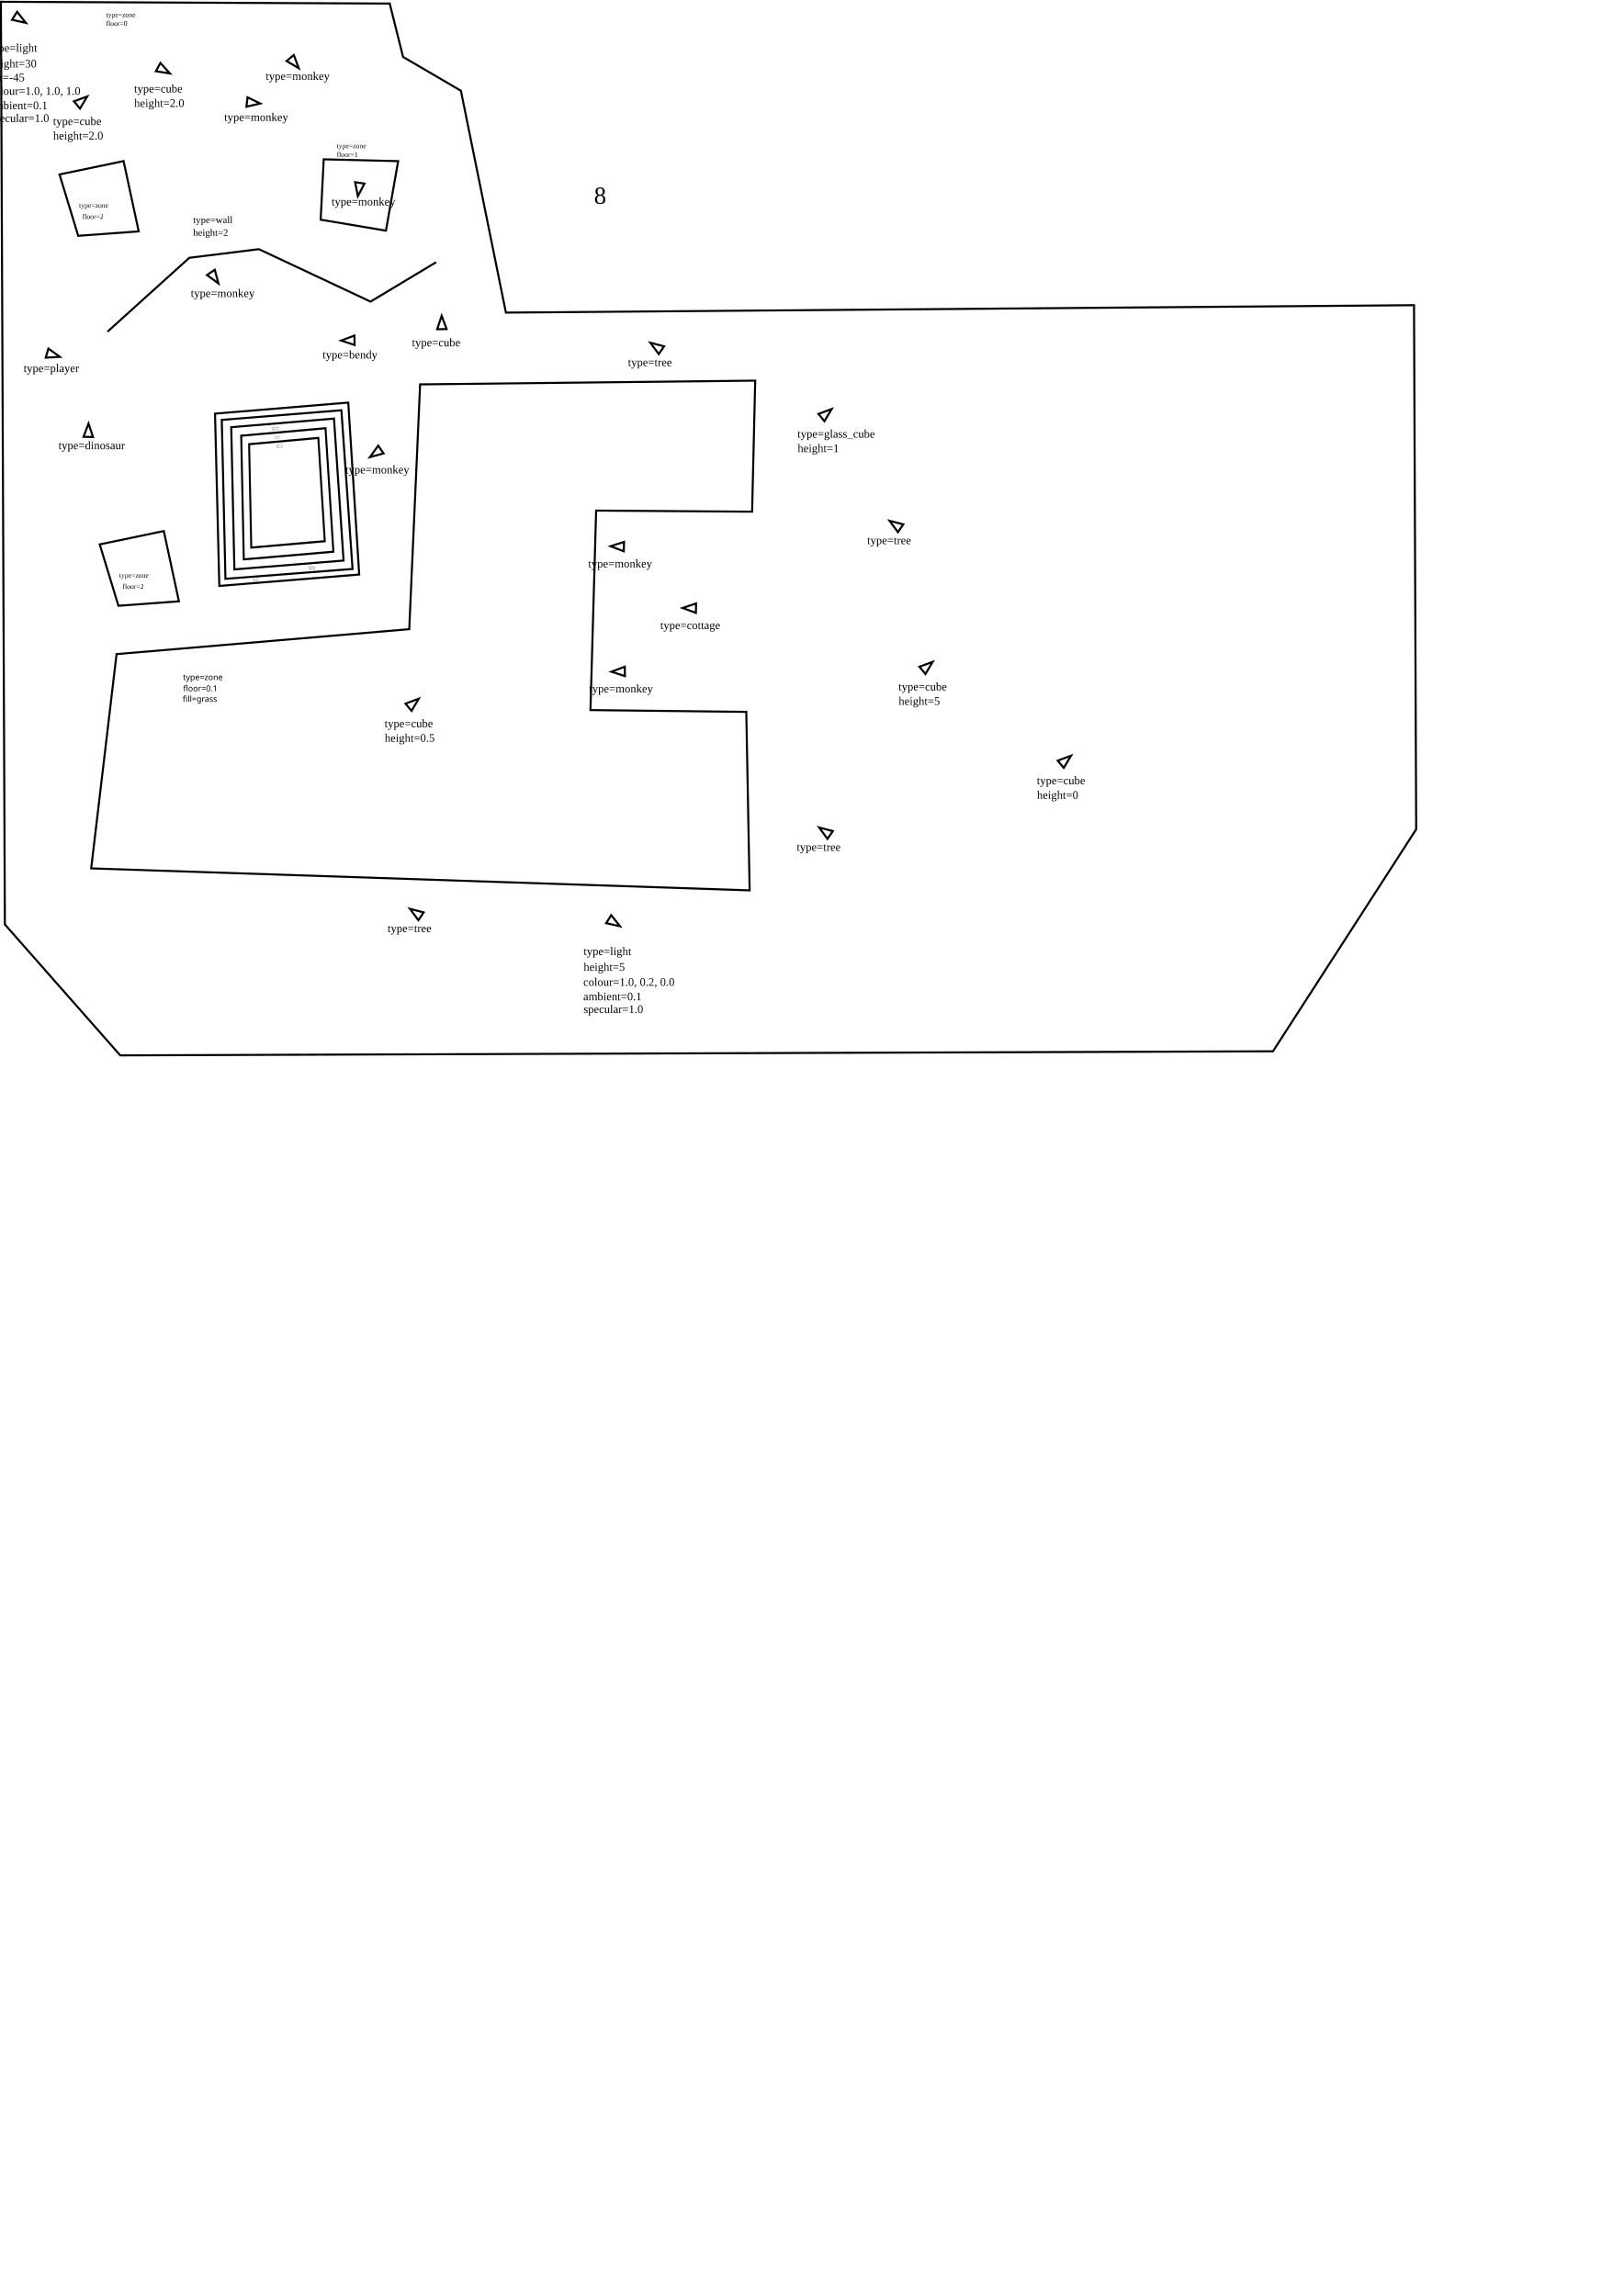
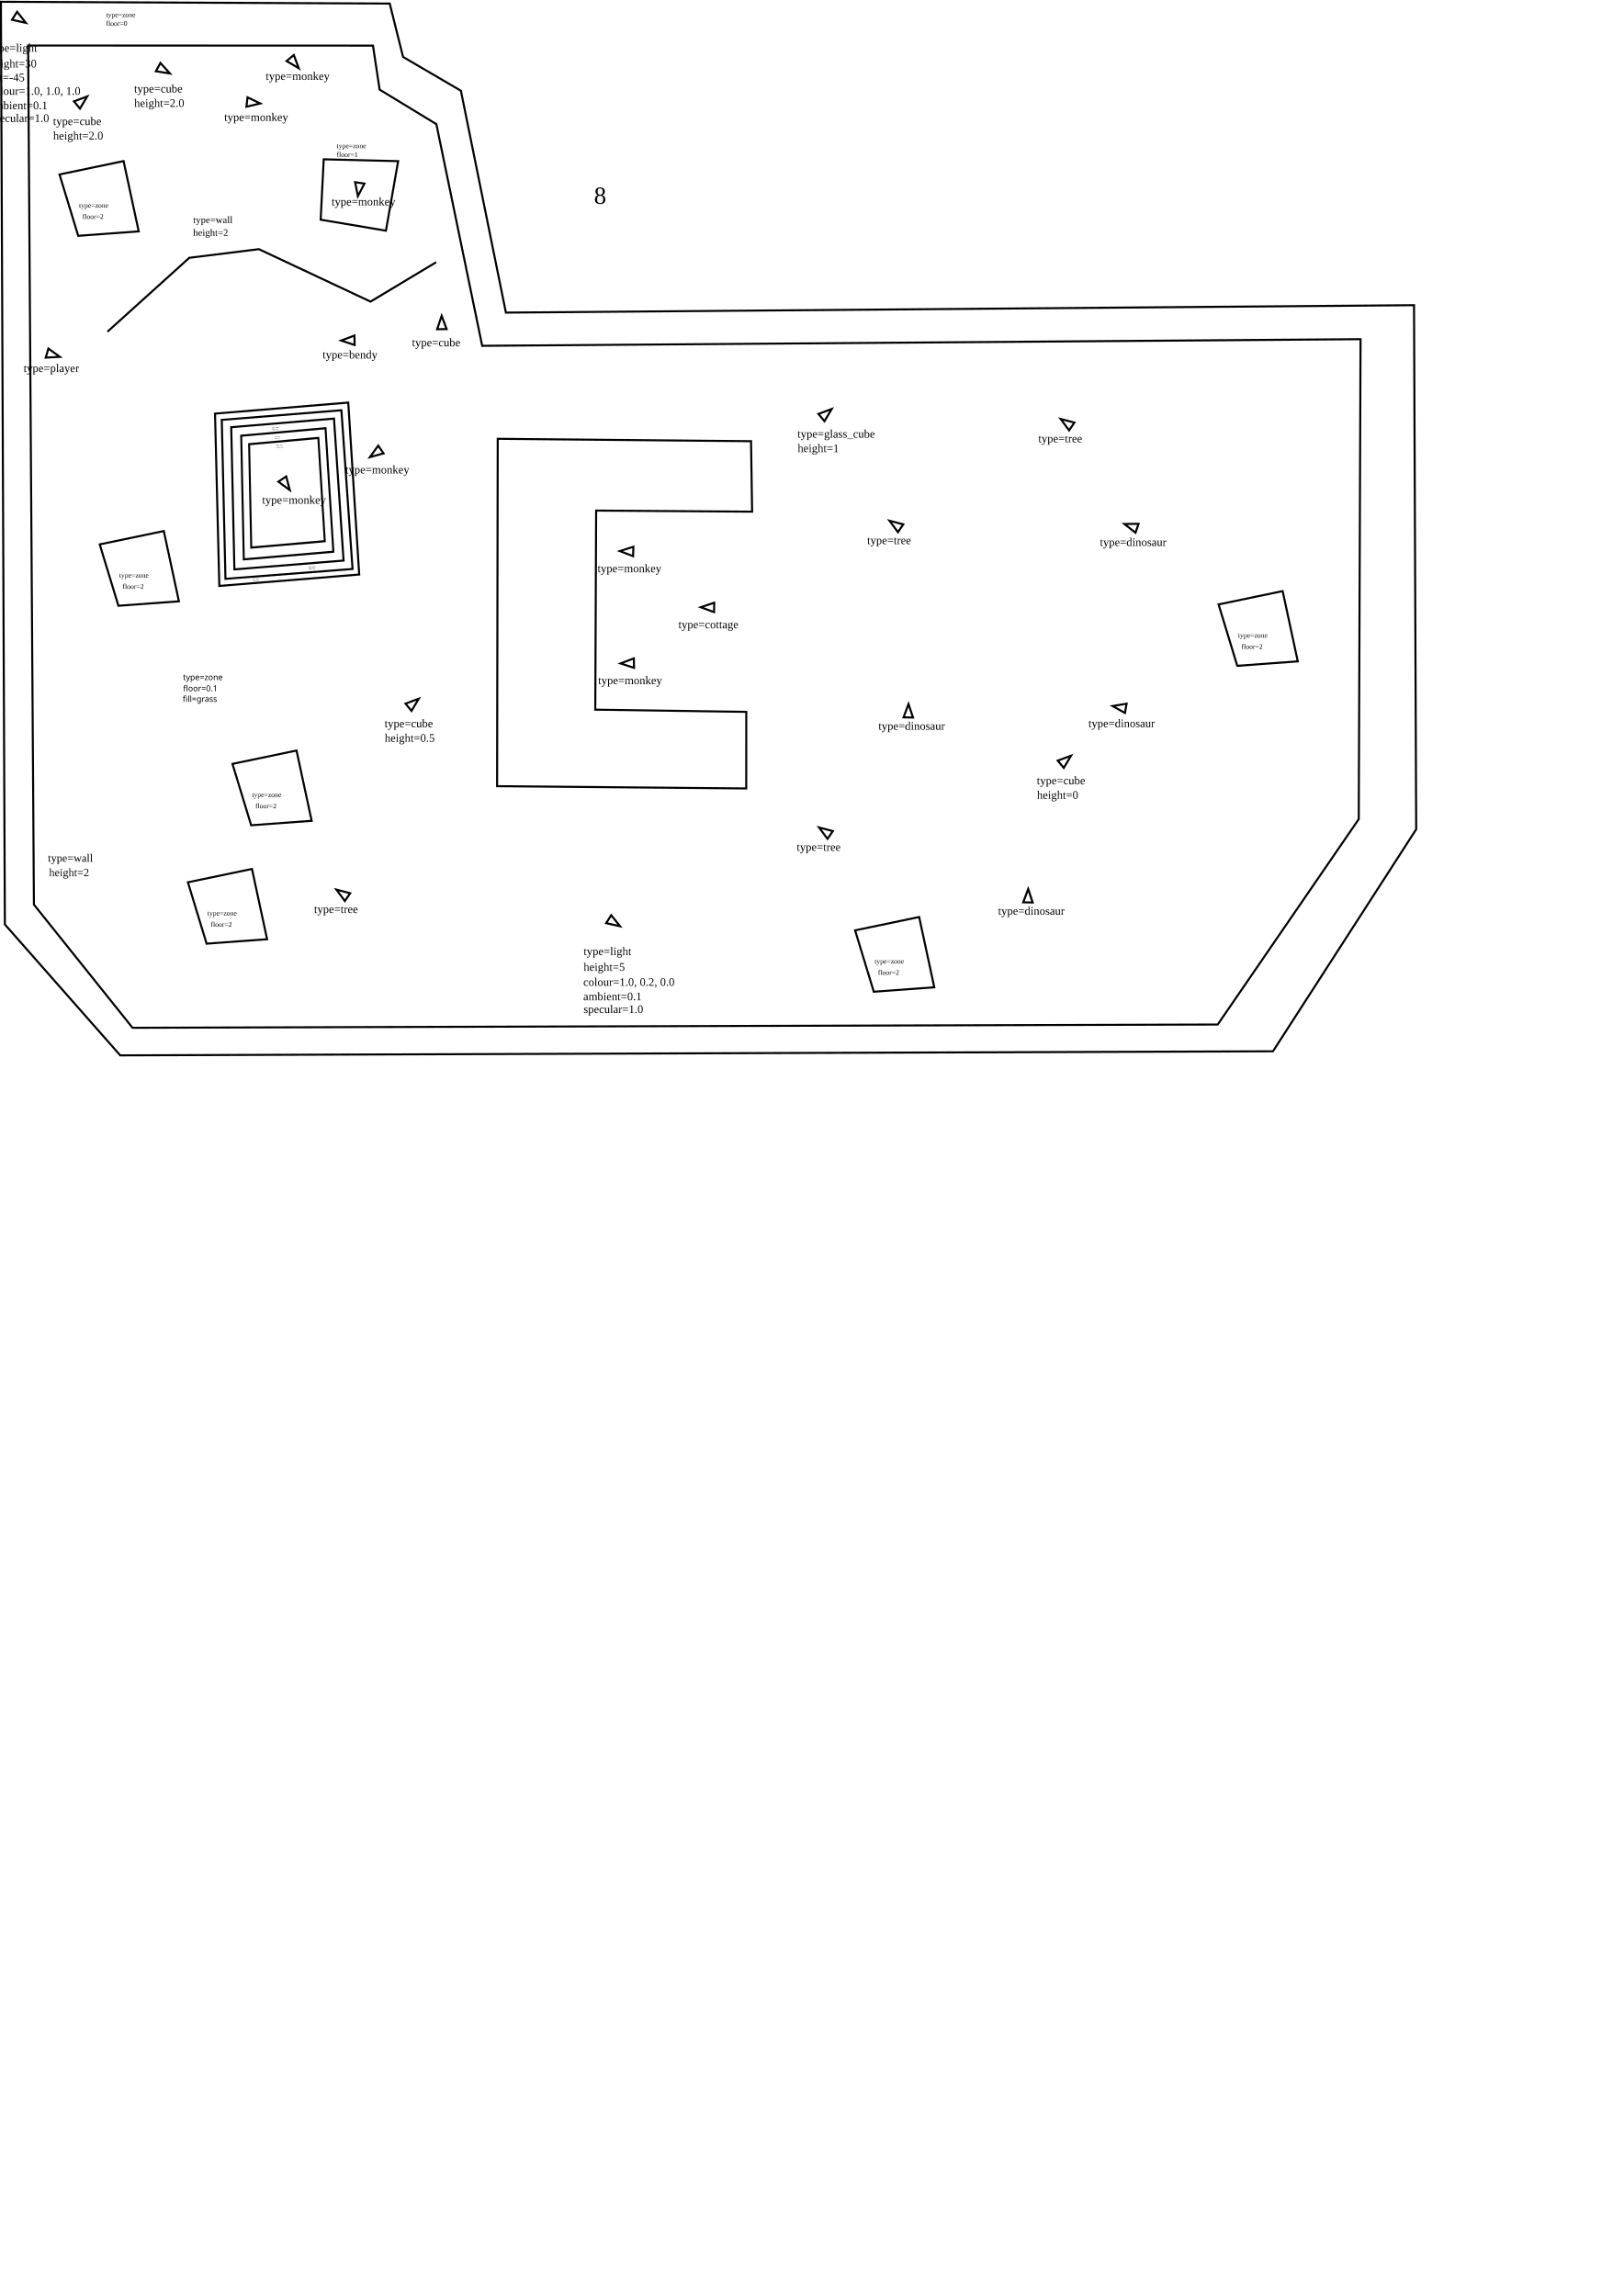
<svg xmlns="http://www.w3.org/2000/svg" width="210mm" height="297mm" viewBox="0 0 210 297" version="1.1" id="svg1">
  <defs id="defs1">
    <rect x="357.962" y="869.614" width="268.471" height="112.836" id="rect1" />
  </defs>
  <g id="layer1">
    <text xml:space="preserve" transform="matrix(0.2645833,0,0,0.2645833,-17.88486,-206.5387)" id="text1" style="text-align:start;writing-mode:lr-tb;direction:ltr;white-space:pre;shape-inside:url(#rect1);display:inline;fill:#000000">
-       <tspan x="357.961" y="880.23" id="tspan1336">8</tspan>
+       <tspan x="357.961" y="880.23" id="tspan16067">8</tspan>
    </text>
    <g id="g5">
      <text xml:space="preserve" style="font-size:0.909px;text-align:start;writing-mode:lr-tb;direction:ltr;text-anchor:start;fill:#000000;fill-opacity:1;stroke:none;stroke-width:0.076;stroke-opacity:1" x="13.721" y="2.202" id="text2">
        <tspan id="tspan2" style="fill:#000000;fill-opacity:1;stroke:none;stroke-width:0.076" x="13.721" y="2.202">type=zone</tspan>
      </text>
      <text xml:space="preserve" style="font-size:0.909px;text-align:start;writing-mode:lr-tb;direction:ltr;text-anchor:start;fill:#000000;fill-opacity:1;stroke:none;stroke-width:0.076;stroke-opacity:1" x="13.728" y="3.33" id="text2-7">
        <tspan id="tspan2-2" style="fill:#000000;fill-opacity:1;stroke:none;stroke-width:0.076" x="13.728" y="3.33">floor=0</tspan>
      </text>
      <g id="g4-5-8-6" transform="translate(5.822039,-10.66291)">
        <path style="fill:none;fill-opacity:1;stroke:#000000;stroke-width:0.265;stroke-opacity:1" d="m 26.189,23.254 -0.137,1.213 1.789,-0.418 z" id="path2-1-7-7" />
        <text xml:space="preserve" style="font-size:1.501px;text-align:start;writing-mode:lr-tb;direction:ltr;text-anchor:start;fill:#000000;fill-opacity:1;stroke:none;stroke-width:0.125;stroke-opacity:1" x="23.18" y="26.307" id="text3-3-1-9">
          <tspan id="tspan3-9-5-4" style="fill:#000000;fill-opacity:1;stroke:none;stroke-width:0.125" x="23.18" y="26.307">type=monkey</tspan>
        </text>
      </g>
      <g id="g4-5-3" transform="translate(18.53776,20.06561)">
        <path style="fill:none;fill-opacity:1;stroke:#000000;stroke-width:0.265;stroke-opacity:1" d="m 27.325,24.562 -0.021,-1.221 -1.72,0.646 z" id="path2-1-6" />
        <text xml:space="preserve" style="font-size:1.501px;text-align:start;writing-mode:lr-tb;direction:ltr;text-anchor:start;fill:#000000;fill-opacity:1;stroke:none;stroke-width:0.125;stroke-opacity:1" x="23.18" y="26.307" id="text3-3-7">
          <tspan id="tspan3-9-53" style="fill:#000000;fill-opacity:1;stroke:none;stroke-width:0.125" x="23.18" y="26.307">type=bendy</tspan>
        </text>
      </g>
-       <g id="g4-5-3-1" transform="translate(1.489317,12.11764)">
-         <path style="fill:none;fill-opacity:1;stroke:#000000;stroke-width:0.265;stroke-opacity:1" d="m 26.291,22.776 -1.011,0.684 1.48,1.088 z" id="path2-1-6-2" />
-         <text xml:space="preserve" style="font-size:1.501px;text-align:start;writing-mode:lr-tb;direction:ltr;text-anchor:start;fill:#000000;fill-opacity:1;stroke:none;stroke-width:0.125;stroke-opacity:1" x="23.18" y="26.307" id="text3-3-7-7">
-           <tspan id="tspan3-9-53-0" style="fill:#000000;fill-opacity:1;stroke:none;stroke-width:0.125" x="23.18" y="26.307">type=monkey</tspan>
-         </text>
-       </g>
      <g id="g4-5-8-6-5" transform="translate(30.1,18.4964)">
        <path style="fill:none;fill-opacity:1;stroke:#000000;stroke-width:0.265;stroke-opacity:1" d="M 26.442,24.091 27.662,24.073 27.02,22.352 Z" id="path2-1-7-7-6" />
        <text xml:space="preserve" style="font-size:1.501px;text-align:start;writing-mode:lr-tb;direction:ltr;text-anchor:start;fill:#000000;fill-opacity:1;stroke:none;stroke-width:0.125;stroke-opacity:1" x="23.18" y="26.307" id="text3-3-1-9-2">
          <tspan id="tspan3-9-5-4-9" style="fill:#000000;fill-opacity:1;stroke:none;stroke-width:0.125" x="23.18" y="26.307">type=cube</tspan>
        </text>
      </g>
      <g id="g4-5-8-6-5-3" transform="translate(21.48873,34.93369)">
        <path style="fill:none;fill-opacity:1;stroke:#000000;stroke-width:0.265;stroke-opacity:1" d="m 28.119,23.714 -0.695,-1.004 -1.072,1.492 z" id="path2-1-7-7-6-8" />
        <text xml:space="preserve" style="font-size:1.501px;text-align:start;writing-mode:lr-tb;direction:ltr;text-anchor:start;fill:#000000;fill-opacity:1;stroke:none;stroke-width:0.125;stroke-opacity:1" x="23.18" y="26.307" id="text3-3-1-9-2-48">
          <tspan id="tspan3-9-5-4-9-0" style="fill:#000000;fill-opacity:1;stroke:none;stroke-width:0.125" x="23.18" y="26.307">type=monkey</tspan>
        </text>
      </g>
-       <g id="g4-5-8-6-5-32" transform="translate(52.89492,47.09292)">
+       <g id="g4-5-8-6-5-32" transform="translate(54.09905,47.72116)">
        <path style="fill:none;fill-opacity:1;stroke:#000000;stroke-width:0.265;stroke-opacity:1" d="m 27.782,24.221 0.037,-1.22 -1.748,0.564 z" id="path2-1-7-7-6-6" />
        <text xml:space="preserve" style="font-size:1.501px;text-align:start;writing-mode:lr-tb;direction:ltr;text-anchor:start;fill:#000000;fill-opacity:1;stroke:none;stroke-width:0.125;stroke-opacity:1" x="23.18" y="26.307" id="text3-3-1-9-2-94">
          <tspan id="tspan3-9-5-4-9-1" style="fill:#000000;fill-opacity:1;stroke:none;stroke-width:0.125" x="23.18" y="26.307">type=monkey</tspan>
        </text>
      </g>
-       <g id="g4-5-8-6-5-8" transform="translate(53.00565,63.26971)">
+       <g id="g4-5-8-6-5-8" transform="translate(54.18254,62.1987)">
        <path style="fill:none;fill-opacity:1;stroke:#000000;stroke-width:0.265;stroke-opacity:1" d="M 27.821,24.189 27.794,22.968 26.078,23.622 Z" id="path2-1-7-7-6-38" />
        <text xml:space="preserve" style="font-size:1.501px;text-align:start;writing-mode:lr-tb;direction:ltr;text-anchor:start;fill:#000000;fill-opacity:1;stroke:none;stroke-width:0.125;stroke-opacity:1" x="23.18" y="26.307" id="text3-3-1-9-2-1">
          <tspan id="tspan3-9-5-4-9-5" style="fill:#000000;fill-opacity:1;stroke:none;stroke-width:0.125" x="23.18" y="26.307">type=monkey</tspan>
        </text>
      </g>
-       <g id="g4-5-8-6-5-2" transform="translate(62.2115,55.06791)">
+       <g id="g4-5-8-6-5-2" transform="translate(64.55844,54.96946)">
        <path style="fill:none;fill-opacity:1;stroke:#000000;stroke-width:0.265;stroke-opacity:1" d="m 27.79,24.214 0.023,-1.22 -1.742,0.584 z" id="path2-1-7-7-6-3" />
        <text xml:space="preserve" style="font-size:1.501px;text-align:start;writing-mode:lr-tb;direction:ltr;text-anchor:start;fill:#000000;fill-opacity:1;stroke:none;stroke-width:0.125;stroke-opacity:1" x="23.18" y="26.307" id="text3-3-1-9-2-9">
          <tspan id="tspan3-9-5-4-9-97" style="fill:#000000;fill-opacity:1;stroke:none;stroke-width:0.125" x="23.18" y="26.307">type=cottage</tspan>
        </text>
      </g>
      <g id="g4-5-8-6-2" transform="translate(11.18701,-15.96969)">
        <path style="fill:none;fill-opacity:1;stroke:#000000;stroke-width:0.265;stroke-opacity:1" d="m 26.812,23.083 -0.937,0.782 1.582,0.934 z" id="path2-1-7-7-0" />
        <text xml:space="preserve" style="font-size:1.501px;text-align:start;writing-mode:lr-tb;direction:ltr;text-anchor:start;fill:#000000;fill-opacity:1;stroke:none;stroke-width:0.125;stroke-opacity:1" x="23.18" y="26.307" id="text3-3-1-9-4">
          <tspan id="tspan3-9-5-4-4" style="fill:#000000;fill-opacity:1;stroke:none;stroke-width:0.125" x="23.18" y="26.307">type=monkey</tspan>
        </text>
      </g>
      <g id="g6" transform="translate(11.96265,8.297953)">
        <text xml:space="preserve" style="font-size:0.909px;text-align:start;writing-mode:lr-tb;direction:ltr;text-anchor:start;fill:#000000;fill-opacity:1;stroke:none;stroke-width:0.076;stroke-opacity:1" x="31.588" y="10.856" id="text2-8">
          <tspan id="tspan2-20" style="fill:#000000;fill-opacity:1;stroke:none;stroke-width:0.076" x="31.588" y="10.856">type=zone</tspan>
        </text>
        <text xml:space="preserve" style="font-size:0.909px;text-align:start;writing-mode:lr-tb;direction:ltr;text-anchor:start;fill:#000000;fill-opacity:1;stroke:none;stroke-width:0.076;stroke-opacity:1" x="31.595" y="11.984" id="text2-7-7">
          <tspan id="tspan2-2-4" style="fill:#000000;fill-opacity:1;stroke:none;stroke-width:0.076" x="31.595" y="11.984">floor=1</tspan>
        </text>
        <path style="fill:none;fill-opacity:1;stroke:#000000;stroke-width:0.265;stroke-opacity:1" d="m 29.905,12.309 -0.395,7.812 8.443,1.42 1.578,-8.995 z" id="path5" />
        <g id="g4-5-8-6-2-9" transform="translate(7.73476,-8.031607)">
          <path style="fill:none;fill-opacity:1;stroke:#000000;stroke-width:0.265;stroke-opacity:1" d="m 27.438,23.481 -1.208,-0.177 0.359,1.801 z" id="path2-1-7-7-0-9" />
          <text xml:space="preserve" style="font-size:1.501px;text-align:start;writing-mode:lr-tb;direction:ltr;text-anchor:start;fill:#000000;fill-opacity:1;stroke:none;stroke-width:0.125;stroke-opacity:1" x="23.18" y="26.307" id="text3-3-1-9-4-9">
            <tspan id="tspan3-9-5-4-4-3" style="fill:#000000;fill-opacity:1;stroke:none;stroke-width:0.125" x="23.18" y="26.307">type=monkey</tspan>
          </text>
        </g>
      </g>
      <g id="g7" transform="translate(3.15172,-30.0846)">
        <text xml:space="preserve" style="font-size:0.909px;text-align:start;writing-mode:lr-tb;direction:ltr;text-anchor:start;fill:#000000;fill-opacity:1;stroke:none;stroke-width:0.076;stroke-opacity:1" x="7.07" y="56.937" id="text2-3">
          <tspan id="tspan2-9" style="fill:#000000;fill-opacity:1;stroke:none;stroke-width:0.076" x="7.07" y="56.937">type=zone</tspan>
        </text>
        <text xml:space="preserve" style="font-size:0.909px;text-align:start;writing-mode:lr-tb;direction:ltr;text-anchor:start;fill:#000000;fill-opacity:1;stroke:none;stroke-width:0.076;stroke-opacity:1" x="7.507" y="58.387" id="text2-3-3">
          <tspan id="tspan2-9-6" style="fill:#000000;fill-opacity:1;stroke:none;stroke-width:0.076" x="7.507" y="58.387">floor=2</tspan>
        </text>
        <path style="fill:none;fill-opacity:1;stroke:#000000;stroke-width:0.265;stroke-opacity:1" d="m 6.962,60.589 7.825,-0.575 -1.956,-9.091 -8.286,1.726 z" id="path6" />
      </g>
      <g id="g7-1" transform="translate(8.353112,17.7701)">
        <text xml:space="preserve" style="font-size:0.909px;text-align:start;writing-mode:lr-tb;direction:ltr;text-anchor:start;fill:#000000;fill-opacity:1;stroke:none;stroke-width:0.076;stroke-opacity:1" x="7.07" y="56.937" id="text2-3-8">
          <tspan id="tspan2-9-7" style="fill:#000000;fill-opacity:1;stroke:none;stroke-width:0.076" x="7.07" y="56.937">type=zone</tspan>
        </text>
        <text xml:space="preserve" style="font-size:0.909px;text-align:start;writing-mode:lr-tb;direction:ltr;text-anchor:start;fill:#000000;fill-opacity:1;stroke:none;stroke-width:0.076;stroke-opacity:1" x="7.507" y="58.387" id="text2-3-3-9">
          <tspan id="tspan2-9-6-2" style="fill:#000000;fill-opacity:1;stroke:none;stroke-width:0.076" x="7.507" y="58.387">floor=2</tspan>
        </text>
        <path style="fill:none;fill-opacity:1;stroke:#000000;stroke-width:0.265;stroke-opacity:1" d="m 6.962,60.589 7.825,-0.575 -1.956,-9.091 -8.286,1.726 z" id="path6-0" />
+       </g>
+       <g id="g7-1-9" transform="translate(19.75752,61.47954)">
+         <text xml:space="preserve" style="font-size:0.909px;text-align:start;writing-mode:lr-tb;direction:ltr;text-anchor:start;fill:#000000;fill-opacity:1;stroke:none;stroke-width:0.076;stroke-opacity:1" x="7.07" y="56.937" id="text2-3-8-4">
+           <tspan id="tspan2-9-7-7" style="fill:#000000;fill-opacity:1;stroke:none;stroke-width:0.076" x="7.07" y="56.937">type=zone</tspan>
+         </text>
+         <text xml:space="preserve" style="font-size:0.909px;text-align:start;writing-mode:lr-tb;direction:ltr;text-anchor:start;fill:#000000;fill-opacity:1;stroke:none;stroke-width:0.076;stroke-opacity:1" x="7.507" y="58.387" id="text2-3-3-9-8">
+           <tspan id="tspan2-9-6-2-4" style="fill:#000000;fill-opacity:1;stroke:none;stroke-width:0.076" x="7.507" y="58.387">floor=2</tspan>
+         </text>
+         <path style="fill:none;fill-opacity:1;stroke:#000000;stroke-width:0.265;stroke-opacity:1" d="m 6.962,60.589 7.825,-0.575 -1.956,-9.091 -8.286,1.726 z" id="path6-0-5" />
+       </g>
+       <g id="g7-1-0" transform="translate(25.52027,46.16274)">
+         <text xml:space="preserve" style="font-size:0.909px;text-align:start;writing-mode:lr-tb;direction:ltr;text-anchor:start;fill:#000000;fill-opacity:1;stroke:none;stroke-width:0.076;stroke-opacity:1" x="7.07" y="56.937" id="text2-3-8-3">
+           <tspan id="tspan2-9-7-6" style="fill:#000000;fill-opacity:1;stroke:none;stroke-width:0.076" x="7.07" y="56.937">type=zone</tspan>
+         </text>
+         <text xml:space="preserve" style="font-size:0.909px;text-align:start;writing-mode:lr-tb;direction:ltr;text-anchor:start;fill:#000000;fill-opacity:1;stroke:none;stroke-width:0.076;stroke-opacity:1" x="7.507" y="58.387" id="text2-3-3-9-1">
+           <tspan id="tspan2-9-6-2-0" style="fill:#000000;fill-opacity:1;stroke:none;stroke-width:0.076" x="7.507" y="58.387">floor=2</tspan>
+         </text>
+         <path style="fill:none;fill-opacity:1;stroke:#000000;stroke-width:0.265;stroke-opacity:1" d="m 6.962,60.589 7.825,-0.575 -1.956,-9.091 -8.286,1.726 z" id="path6-0-6" />
+       </g>
+       <g id="g7-1-3" transform="translate(106.0472,67.69724)">
+         <text xml:space="preserve" style="font-size:0.909px;text-align:start;writing-mode:lr-tb;direction:ltr;text-anchor:start;fill:#000000;fill-opacity:1;stroke:none;stroke-width:0.076;stroke-opacity:1" x="7.07" y="56.937" id="text2-3-8-2">
+           <tspan id="tspan2-9-7-0" style="fill:#000000;fill-opacity:1;stroke:none;stroke-width:0.076" x="7.07" y="56.937">type=zone</tspan>
+         </text>
+         <text xml:space="preserve" style="font-size:0.909px;text-align:start;writing-mode:lr-tb;direction:ltr;text-anchor:start;fill:#000000;fill-opacity:1;stroke:none;stroke-width:0.076;stroke-opacity:1" x="7.507" y="58.387" id="text2-3-3-9-6">
+           <tspan id="tspan2-9-6-2-1" style="fill:#000000;fill-opacity:1;stroke:none;stroke-width:0.076" x="7.507" y="58.387">floor=2</tspan>
+         </text>
+         <path style="fill:none;fill-opacity:1;stroke:#000000;stroke-width:0.265;stroke-opacity:1" d="m 6.962,60.589 7.825,-0.575 -1.956,-9.091 -8.286,1.726 z" id="path6-0-55" />
+       </g>
+       <g id="g7-1-4" transform="translate(153.0591,25.53815)">
+         <text xml:space="preserve" style="font-size:0.909px;text-align:start;writing-mode:lr-tb;direction:ltr;text-anchor:start;fill:#000000;fill-opacity:1;stroke:none;stroke-width:0.076;stroke-opacity:1" x="7.07" y="56.937" id="text2-3-8-7">
+           <tspan id="tspan2-9-7-65" style="fill:#000000;fill-opacity:1;stroke:none;stroke-width:0.076" x="7.07" y="56.937">type=zone</tspan>
+         </text>
+         <text xml:space="preserve" style="font-size:0.909px;text-align:start;writing-mode:lr-tb;direction:ltr;text-anchor:start;fill:#000000;fill-opacity:1;stroke:none;stroke-width:0.076;stroke-opacity:1" x="7.507" y="58.387" id="text2-3-3-9-69">
+           <tspan id="tspan2-9-6-2-3" style="fill:#000000;fill-opacity:1;stroke:none;stroke-width:0.076" x="7.507" y="58.387">floor=2</tspan>
+         </text>
+         <path style="fill:none;fill-opacity:1;stroke:#000000;stroke-width:0.265;stroke-opacity:1" d="m 6.962,60.589 7.825,-0.575 -1.956,-9.091 -8.286,1.726 z" id="path6-0-7" />
      </g>
      <g id="g7-4" transform="translate(26.38602,10.8822)">
        <text xml:space="preserve" style="font-size:0.202px;text-align:start;writing-mode:lr-tb;direction:ltr;text-anchor:start;fill:#000000;fill-opacity:1;stroke:none;stroke-width:0.076;stroke-opacity:1" x="6.291" y="64.041" id="text2-3-0">
          <tspan id="tspan2-9-9" style="fill:#000000;fill-opacity:1;stroke:none;stroke-width:0.076" x="6.291" y="64.041">type=zone</tspan>
        </text>
        <text xml:space="preserve" style="font-size:0.202px;text-align:start;writing-mode:lr-tb;direction:ltr;text-anchor:start;fill:#000000;fill-opacity:1;stroke:none;stroke-width:0.076;stroke-opacity:1" x="6.341" y="64.306" id="text2-3-3-2">
          <tspan id="tspan2-9-6-4" style="fill:#000000;fill-opacity:1;stroke:none;stroke-width:0.076" x="6.341" y="64.306">floor=0.2</tspan>
        </text>
        <path style="fill:none;fill-opacity:1;stroke:#000000;stroke-width:0.265;stroke-opacity:1" d="M 1.979,64.911 20.071,63.435 18.655,41.196 1.424,42.622 Z" id="path6-9" />
        <g id="g10">
          <text xml:space="preserve" style="font-size:0.222px;text-align:start;writing-mode:lr-tb;direction:ltr;text-anchor:start;fill:#000000;fill-opacity:1;stroke:none;stroke-width:0.076;stroke-opacity:1" x="13.485" y="62.5" id="text2-3-0-0">
            <tspan id="tspan2-9-9-9" style="fill:#000000;fill-opacity:1;stroke:none;stroke-width:0.076" x="13.485" y="62.5">type=zone</tspan>
          </text>
          <text xml:space="preserve" style="font-size:0.222px;text-align:start;writing-mode:lr-tb;direction:ltr;text-anchor:start;fill:#000000;fill-opacity:1;stroke:none;stroke-width:0.076;stroke-opacity:1" x="13.54" y="62.791" id="text2-3-3-2-3">
            <tspan id="tspan2-9-6-4-0" style="fill:#000000;fill-opacity:1;stroke:none;stroke-width:0.076" x="13.54" y="62.791">floor=0.2</tspan>
          </text>
          <path style="fill:none;fill-opacity:1;stroke:#000000;stroke-width:0.265;stroke-opacity:1" d="M 2.297,43.432 2.773,63.991 19.211,62.718 17.768,42.186 Z" id="path10" />
          <g id="g1865">
            <text xml:space="preserve" style="font-size:0.217px;text-align:start;writing-mode:lr-tb;direction:ltr;text-anchor:start;fill:#000000;fill-opacity:1;stroke:none;stroke-width:0.076;stroke-opacity:1" x="8.747" y="44.486" id="text2-3-0-0-6">
              <tspan id="tspan2-9-9-9-7" style="fill:#000000;fill-opacity:1;stroke:none;stroke-width:0.076" x="8.747" y="44.486">type=zone</tspan>
            </text>
            <text xml:space="preserve" style="font-size:0.217px;text-align:start;writing-mode:lr-tb;direction:ltr;text-anchor:start;fill:#000000;fill-opacity:1;stroke:none;stroke-width:0.076;stroke-opacity:1" x="8.8" y="44.771" id="text2-3-3-2-3-5">
              <tspan id="tspan2-9-6-4-0-3" style="fill:#000000;fill-opacity:1;stroke:none;stroke-width:0.076" x="8.8" y="44.771">floor=0.2</tspan>
            </text>
            <path style="fill:none;fill-opacity:1;stroke:#000000;stroke-width:0.265;stroke-opacity:1" d="M 3.52,44.379 3.929,62.77 18.049,61.631 16.81,43.265 Z" id="path10-3" />
            <g id="g1865-5" transform="matrix(0.8204918,0,0,0.8697439,1.921924,6.881878)" style="stroke-width:1.184">
              <text xml:space="preserve" style="font-size:0.206px;text-align:start;writing-mode:lr-tb;direction:ltr;text-anchor:start;fill:#000000;fill-opacity:1;stroke:none;stroke-width:0.09;stroke-opacity:1" x="8.762" y="44.582" id="text2-3-0-0-6-6">
                <tspan id="tspan2-9-9-9-7-2" style="fill:#000000;fill-opacity:1;stroke:none;stroke-width:0.09" x="8.762" y="44.582">type=zone</tspan>
              </text>
              <text xml:space="preserve" style="font-size:0.206px;text-align:start;writing-mode:lr-tb;direction:ltr;text-anchor:start;fill:#000000;fill-opacity:1;stroke:none;stroke-width:0.09;stroke-opacity:1" x="8.812" y="44.853" id="text2-3-3-2-3-5-9">
                <tspan id="tspan2-9-6-4-0-3-1" style="fill:#000000;fill-opacity:1;stroke:none;stroke-width:0.09" x="8.812" y="44.853">floor=0.2</tspan>
              </text>
              <g id="g1865-5-7" transform="matrix(0.820949,0,0,0.8360907,1.877445,8.535703)" style="stroke-width:1.429">
                <text xml:space="preserve" style="font-size:0.303px;text-align:start;writing-mode:lr-tb;direction:ltr;text-anchor:start;fill:#000000;fill-opacity:1;stroke:none;stroke-width:0.108;stroke-opacity:1" x="8.759" y="44.651" id="text2-3-0-0-6-6-0">
                  <tspan id="tspan2-9-9-9-7-2-9" style="fill:#000000;fill-opacity:1;stroke:none;stroke-width:0.108" x="8.759" y="44.651">type=zone</tspan>
                </text>
                <text xml:space="preserve" style="font-size:0.303px;text-align:start;writing-mode:lr-tb;direction:ltr;text-anchor:start;fill:#000000;fill-opacity:1;stroke:none;stroke-width:0.108;stroke-opacity:1" x="8.834" y="45.049" id="text2-3-3-2-3-5-9-3">
                  <tspan id="tspan2-9-6-4-0-3-1-6" style="fill:#000000;fill-opacity:1;stroke:none;stroke-width:0.108" x="8.834" y="45.049">floor=0.2</tspan>
                </text>
                <path style="fill:none;fill-opacity:1;stroke:#000000;stroke-width:0.378;stroke-opacity:1" d="M 3.52,44.379 3.929,62.77 18.049,61.631 16.81,43.265 Z" id="path10-3-2-0" />
+                 <g id="g4-5-3-1" transform="matrix(1.4846,0,0,1.375166,-28.39562,18.79053)">
+                   <path style="fill:none;fill-opacity:1;stroke:#000000;stroke-width:0.265;stroke-opacity:1" d="m 26.291,22.776 -1.011,0.684 1.48,1.088 z" id="path2-1-6-2" />
+                   <text xml:space="preserve" style="font-size:1.501px;text-align:start;writing-mode:lr-tb;direction:ltr;text-anchor:start;fill:#000000;fill-opacity:1;stroke:none;stroke-width:0.125;stroke-opacity:1" x="23.18" y="26.307" id="text3-3-7-7">
+                     <tspan id="tspan3-9-53-0" style="fill:#000000;fill-opacity:1;stroke:none;stroke-width:0.125" x="23.18" y="26.307">type=monkey</tspan>
+                   </text>
+                 </g>
              </g>
              <path style="fill:none;fill-opacity:1;stroke:#000000;stroke-width:0.313;stroke-opacity:1" d="M 3.52,44.379 3.929,62.77 18.049,61.631 16.81,43.265 Z" id="path10-3-2" />
            </g>
          </g>
        </g>
      </g>
      <path style="fill:none;fill-opacity:1;stroke:#000000;stroke-width:0.265;stroke-opacity:1" d="M 0.63,119.583 15.551,136.518 164.64,135.989 183.161,107.274 182.881,39.478 65.431,40.437 59.61,11.738 52.13,7.365 50.404,0.46 0.115,0.23 Z" id="path8" />
      <g id="g9">
        <path style="fill:none;fill-opacity:1;stroke:#000000;stroke-width:0.265;stroke-opacity:1" d="m 13.901,42.906 10.584,-9.559 8.996,-1.116 14.44,6.784 8.49,-5.095" id="path9" />
        <text xml:space="preserve" style="font-size:1.272px;text-align:start;writing-mode:lr-tb;direction:ltr;text-anchor:start;fill:#000000;fill-opacity:1;stroke:none;stroke-width:0.106;stroke-opacity:1" x="24.985" y="28.853" id="text9">
          <tspan id="tspan9" style="fill:#000000;fill-opacity:1;stroke:none;stroke-width:0.106" x="24.985" y="28.853">type=wall</tspan>
        </text>
        <text xml:space="preserve" style="font-size:1.272px;text-align:start;writing-mode:lr-tb;direction:ltr;text-anchor:start;fill:#000000;fill-opacity:1;stroke:none;stroke-width:0.106;stroke-opacity:1" x="24.98" y="30.506" id="text9-3">
          <tspan id="tspan9-7" style="fill:#000000;fill-opacity:1;stroke:none;stroke-width:0.106" x="24.98" y="30.506">height=2</tspan>
        </text>
      </g>
-       <g id="g4-5-8-6-0-0" transform="translate(-15.62314,31.80567)">
-         <path style="fill:none;fill-opacity:1;stroke:#000000;stroke-width:0.265;stroke-opacity:1" d="m 26.431,24.698 1.22,0.026 -0.579,-1.743 z" id="path2-1-7-7-5-4" />
+       <g id="g4-5-8-6-0-0" transform="translate(119.0744,44.31457)">
+         <path style="fill:none;fill-opacity:1;stroke:#000000;stroke-width:0.265;stroke-opacity:1" d="m 27.784,24.598 0.396,-1.155 -1.837,0.021 z" id="path2-1-7-7-5-4" />
        <text xml:space="preserve" style="font-size:1.501px;text-align:start;writing-mode:lr-tb;direction:ltr;text-anchor:start;fill:#000000;fill-opacity:1;stroke:none;stroke-width:0.125;stroke-opacity:1" x="23.18" y="26.307" id="text3-3-1-9-2-4">
          <tspan id="tspan3-9-5-4-3-44" style="fill:#000000;fill-opacity:1;stroke:none;stroke-width:0.125" x="23.18" y="26.307">type=dinosaur</tspan>
+         </text>
+       </g>
+       <g id="g4-5-8-6-0-0-4" transform="translate(90.43052,68.09263)">
+         <path style="fill:none;fill-opacity:1;stroke:#000000;stroke-width:0.265;stroke-opacity:1" d="m 26.431,24.698 1.22,0.026 -0.579,-1.743 z" id="path2-1-7-7-5-4-52" />
+         <text xml:space="preserve" style="font-size:1.501px;text-align:start;writing-mode:lr-tb;direction:ltr;text-anchor:start;fill:#000000;fill-opacity:1;stroke:none;stroke-width:0.125;stroke-opacity:1" x="23.18" y="26.307" id="text3-3-1-9-2-4-5">
+           <tspan id="tspan3-9-5-4-3-44-4" style="fill:#000000;fill-opacity:1;stroke:none;stroke-width:0.125" x="23.18" y="26.307">type=dinosaur</tspan>
+         </text>
+       </g>
+       <g id="g4-5-8-6-0-0-3" transform="translate(105.9071,92.01913)">
+         <path style="fill:none;fill-opacity:1;stroke:#000000;stroke-width:0.265;stroke-opacity:1" d="m 26.431,24.698 1.22,0.026 -0.579,-1.743 z" id="path2-1-7-7-5-4-5" />
+         <text xml:space="preserve" style="font-size:1.501px;text-align:start;writing-mode:lr-tb;direction:ltr;text-anchor:start;fill:#000000;fill-opacity:1;stroke:none;stroke-width:0.125;stroke-opacity:1" x="23.18" y="26.307" id="text3-3-1-9-2-4-6">
+           <tspan id="tspan3-9-5-4-3-44-2" style="fill:#000000;fill-opacity:1;stroke:none;stroke-width:0.125" x="23.18" y="26.307">type=dinosaur</tspan>
+         </text>
+       </g>
+       <g id="g4-5-8-6-0-0-9" transform="translate(117.5843,67.7549)">
+         <path style="fill:none;fill-opacity:1;stroke:#000000;stroke-width:0.265;stroke-opacity:1" d="m 27.912,24.471 0.211,-1.202 -1.811,0.308 z" id="path2-1-7-7-5-4-1" />
+         <text xml:space="preserve" style="font-size:1.501px;text-align:start;writing-mode:lr-tb;direction:ltr;text-anchor:start;fill:#000000;fill-opacity:1;stroke:none;stroke-width:0.125;stroke-opacity:1" x="23.18" y="26.307" id="text3-3-1-9-2-4-2">
+           <tspan id="tspan3-9-5-4-3-44-7" style="fill:#000000;fill-opacity:1;stroke:none;stroke-width:0.125" x="23.18" y="26.307">type=dinosaur</tspan>
        </text>
      </g>
      <g id="g4-5-8-6-0-893-2-3" transform="translate(88.97304,44.07742)">
        <path style="fill:none;fill-opacity:1;stroke:#000000;stroke-width:0.265;stroke-opacity:1" d="m 27.162,24.76 0.688,-1.008 -1.777,-0.466 z" id="path2-1-7-7-5-68-6-6" />
        <text xml:space="preserve" style="font-size:1.501px;text-align:start;writing-mode:lr-tb;direction:ltr;text-anchor:start;fill:#000000;fill-opacity:1;stroke:none;stroke-width:0.125;stroke-opacity:1" x="23.18" y="26.307" id="text3-3-1-9-2-02-5-7">
          <tspan id="tspan3-9-5-4-3-10-2-5" style="fill:#000000;fill-opacity:1;stroke:none;stroke-width:0.125" x="23.18" y="26.307">type=tree</tspan>
        </text>
      </g>
      <g id="g4-5-8-6-0-893-2-3-3" transform="translate(79.86166,83.75342)">
        <path style="fill:none;fill-opacity:1;stroke:#000000;stroke-width:0.265;stroke-opacity:1" d="m 27.162,24.76 0.688,-1.008 -1.777,-0.466 z" id="path2-1-7-7-5-68-6-6-5" />
        <text xml:space="preserve" style="font-size:1.501px;text-align:start;writing-mode:lr-tb;direction:ltr;text-anchor:start;fill:#000000;fill-opacity:1;stroke:none;stroke-width:0.125;stroke-opacity:1" x="23.18" y="26.307" id="text3-3-1-9-2-02-5-7-6">
          <tspan id="tspan3-9-5-4-3-10-2-5-2" style="fill:#000000;fill-opacity:1;stroke:none;stroke-width:0.125" x="23.18" y="26.307">type=tree</tspan>
        </text>
      </g>
-       <g id="g4-5-8-6-0-893-2-3-3-9" transform="translate(58.03702,21.04506)">
+       <g id="g4-5-8-6-0-893-2-3-3-9" transform="translate(111.1085,30.91023)">
        <path style="fill:none;fill-opacity:1;stroke:#000000;stroke-width:0.265;stroke-opacity:1" d="m 27.162,24.76 0.688,-1.008 -1.777,-0.466 z" id="path2-1-7-7-5-68-6-6-5-9" />
        <text xml:space="preserve" style="font-size:1.501px;text-align:start;writing-mode:lr-tb;direction:ltr;text-anchor:start;fill:#000000;fill-opacity:1;stroke:none;stroke-width:0.125;stroke-opacity:1" x="23.18" y="26.307" id="text3-3-1-9-2-02-5-7-6-1">
          <tspan id="tspan3-9-5-4-3-10-2-5-2-7" style="fill:#000000;fill-opacity:1;stroke:none;stroke-width:0.125" x="23.18" y="26.307">type=tree</tspan>
        </text>
      </g>
-       <g id="g4-5-8-6-0-893-2-3-3-5" transform="translate(26.94475,94.2728)">
+       <g id="g4-5-8-6-0-893-2-3-3-5" transform="translate(17.43839,91.79181)">
        <path style="fill:none;fill-opacity:1;stroke:#000000;stroke-width:0.265;stroke-opacity:1" d="m 27.162,24.76 0.688,-1.008 -1.777,-0.466 z" id="path2-1-7-7-5-68-6-6-5-5" />
        <text xml:space="preserve" style="font-size:1.501px;text-align:start;writing-mode:lr-tb;direction:ltr;text-anchor:start;fill:#000000;fill-opacity:1;stroke:none;stroke-width:0.125;stroke-opacity:1" x="23.18" y="26.307" id="text3-3-1-9-2-02-5-7-6-8">
          <tspan id="tspan3-9-5-4-3-10-2-5-2-1" style="fill:#000000;fill-opacity:1;stroke:none;stroke-width:0.125" x="23.18" y="26.307">type=tree</tspan>
        </text>
      </g>
      <g id="g4329">
-         <path style="fill:none;stroke:#000000;stroke-width:0.265px;stroke-linecap:butt;stroke-linejoin:miter;stroke-opacity:1" d="m 15.075,84.612 -3.281,27.717 85.16,2.845 -0.434,-23.09 -20.154,-0.232 0.734,-25.805 20.172,0.14 0.402,-16.949 -43.339,0.484 -1.406,31.665 z" id="path1574" />
+         <path style="fill:none;stroke:#000000;stroke-width:0.265px;stroke-linecap:butt;stroke-linejoin:miter;stroke-opacity:1" d="m 64.292,101.697 32.219,0.292 0.009,-9.906 -19.53,-0.285 0.111,-25.752 20.172,0.14 -0.138,-9.115 -32.762,-0.31 z" id="path1574" />
        <text xml:space="preserve" style="font-style:normal;font-weight:normal;font-size:1.055px;line-height:1.25;font-family:sans-serif;fill:#000000;fill-opacity:1;stroke:none;stroke-width:0.265" x="23.664" y="87.966" id="text2304">
          <tspan id="tspan2302" style="stroke-width:0.265" x="23.664" y="87.966">type=zone</tspan>
        </text>
        <text xml:space="preserve" style="font-style:normal;font-weight:normal;font-size:1.055px;line-height:1.25;font-family:sans-serif;fill:#000000;fill-opacity:1;stroke:none;stroke-width:0.265" x="23.697" y="89.416" id="text2304-3">
          <tspan id="tspan2302-6" style="stroke-width:0.265" x="23.697" y="89.416">floor=0.1</tspan>
        </text>
        <text xml:space="preserve" style="font-style:normal;font-weight:normal;font-size:1.055px;line-height:1.25;font-family:sans-serif;fill:#000000;fill-opacity:1;stroke:none;stroke-width:0.265" x="23.628" y="90.78" id="text2304-3-7">
          <tspan id="tspan2302-6-5" style="stroke-width:0.265" x="23.628" y="90.78">fill=grass</tspan>
        </text>
        <g id="g4-5-8-6-5-7-0" transform="translate(26.55509,67.77941)">
          <path style="fill:none;fill-opacity:1;stroke:#000000;stroke-width:0.265;stroke-opacity:1" d="m 25.89,23.239 0.778,0.94 0.94,-1.578 z" id="path2-1-7-7-6-5-6" />
          <text xml:space="preserve" style="font-size:1.501px;text-align:start;writing-mode:lr-tb;direction:ltr;text-anchor:start;fill:#000000;fill-opacity:1;stroke:none;stroke-width:0.125;stroke-opacity:1" x="23.18" y="26.307" id="text3-3-1-9-2-35-26">
            <tspan id="tspan3-9-5-4-9-62-1" style="fill:#000000;fill-opacity:1;stroke:none;stroke-width:0.125" x="23.18" y="26.307">type=cube</tspan>
          </text>
          <text xml:space="preserve" style="font-size:1.501px;text-align:start;writing-mode:lr-tb;direction:ltr;text-anchor:start;fill:#000000;fill-opacity:1;stroke:none;stroke-width:0.125;stroke-opacity:1" x="23.2" y="28.173" id="text3-3-1-9-2-3-8">
            <tspan id="tspan3-9-5-4-9-6-7" style="fill:#000000;fill-opacity:1;stroke:none;stroke-width:0.125" x="23.2" y="28.173">height=0.5</tspan>
          </text>
        </g>
      </g>
      <g id="g4-5-8-6-5-7" transform="translate(-16.32515,-10.12841)">
        <path style="fill:none;fill-opacity:1;stroke:#000000;stroke-width:0.265;stroke-opacity:1" d="m 25.89,23.239 0.778,0.94 0.94,-1.578 z" id="path2-1-7-7-6-5" />
        <text xml:space="preserve" style="font-size:1.501px;text-align:start;writing-mode:lr-tb;direction:ltr;text-anchor:start;fill:#000000;fill-opacity:1;stroke:none;stroke-width:0.125;stroke-opacity:1" x="23.18" y="26.307" id="text3-3-1-9-2-35">
          <tspan id="tspan3-9-5-4-9-62" style="fill:#000000;fill-opacity:1;stroke:none;stroke-width:0.125" x="23.18" y="26.307">type=cube</tspan>
        </text>
        <text xml:space="preserve" style="font-size:1.501px;text-align:start;writing-mode:lr-tb;direction:ltr;text-anchor:start;fill:#000000;fill-opacity:1;stroke:none;stroke-width:0.125;stroke-opacity:1" x="23.2" y="28.173" id="text3-3-1-9-2-3">
          <tspan id="tspan3-9-5-4-9-6" style="fill:#000000;fill-opacity:1;stroke:none;stroke-width:0.125" x="23.2" y="28.173">height=2.0</tspan>
        </text>
      </g>
      <g id="g4-5-8-6-5-7-9" transform="translate(-5.839457,-14.34528)">
        <path style="fill:none;fill-opacity:1;stroke:#000000;stroke-width:0.265;stroke-opacity:1" d="m 26.586,22.489 -0.585,1.072 1.814,0.288 z" id="path2-1-7-7-6-5-1" />
        <text xml:space="preserve" style="font-size:1.501px;text-align:start;writing-mode:lr-tb;direction:ltr;text-anchor:start;fill:#000000;fill-opacity:1;stroke:none;stroke-width:0.125;stroke-opacity:1" x="23.18" y="26.307" id="text3-3-1-9-2-35-2">
          <tspan id="tspan3-9-5-4-9-62-7" style="fill:#000000;fill-opacity:1;stroke:none;stroke-width:0.125" x="23.18" y="26.307">type=cube</tspan>
        </text>
        <text xml:space="preserve" style="font-size:1.501px;text-align:start;writing-mode:lr-tb;direction:ltr;text-anchor:start;fill:#000000;fill-opacity:1;stroke:none;stroke-width:0.125;stroke-opacity:1" x="23.2" y="28.173" id="text3-3-1-9-2-3-0">
          <tspan id="tspan3-9-5-4-9-6-9" style="fill:#000000;fill-opacity:1;stroke:none;stroke-width:0.125" x="23.2" y="28.173">height=2.0</tspan>
        </text>
      </g>
      <g id="g4-5-8-6-5-7-0-1" transform="translate(110.913,75.15405)">
        <path style="fill:none;fill-opacity:1;stroke:#000000;stroke-width:0.265;stroke-opacity:1" d="m 25.89,23.239 0.778,0.94 0.94,-1.578 z" id="path2-1-7-7-6-5-6-9" />
        <text xml:space="preserve" style="font-size:1.501px;text-align:start;writing-mode:lr-tb;direction:ltr;text-anchor:start;fill:#000000;fill-opacity:1;stroke:none;stroke-width:0.125;stroke-opacity:1" x="23.18" y="26.307" id="text3-3-1-9-2-35-26-3">
          <tspan id="tspan3-9-5-4-9-62-1-4" style="fill:#000000;fill-opacity:1;stroke:none;stroke-width:0.125" x="23.18" y="26.307">type=cube</tspan>
        </text>
        <text xml:space="preserve" style="font-size:1.501px;text-align:start;writing-mode:lr-tb;direction:ltr;text-anchor:start;fill:#000000;fill-opacity:1;stroke:none;stroke-width:0.125;stroke-opacity:1" x="23.2" y="28.173" id="text3-3-1-9-2-3-8-6">
          <tspan id="tspan3-9-5-4-9-6-7-6" style="fill:#000000;fill-opacity:1;stroke:none;stroke-width:0.125" x="23.2" y="28.173">height=0</tspan>
        </text>
      </g>
-       <g id="g4-5-8-6-5-7-0-1-4" transform="translate(93.02295,63.00666)">
-         <path style="fill:none;fill-opacity:1;stroke:#000000;stroke-width:0.265;stroke-opacity:1" d="m 25.89,23.239 0.778,0.94 0.94,-1.578 z" id="path2-1-7-7-6-5-6-9-0" />
-         <text xml:space="preserve" style="font-size:1.501px;text-align:start;writing-mode:lr-tb;direction:ltr;text-anchor:start;fill:#000000;fill-opacity:1;stroke:none;stroke-width:0.125;stroke-opacity:1" x="23.18" y="26.307" id="text3-3-1-9-2-35-26-3-2">
-           <tspan id="tspan3-9-5-4-9-62-1-4-1" style="fill:#000000;fill-opacity:1;stroke:none;stroke-width:0.125" x="23.18" y="26.307">type=cube</tspan>
-         </text>
-         <text xml:space="preserve" style="font-size:1.501px;text-align:start;writing-mode:lr-tb;direction:ltr;text-anchor:start;fill:#000000;fill-opacity:1;stroke:none;stroke-width:0.125;stroke-opacity:1" x="23.2" y="28.173" id="text3-3-1-9-2-3-8-6-7">
-           <tspan id="tspan3-9-5-4-9-6-7-6-7" style="fill:#000000;fill-opacity:1;stroke:none;stroke-width:0.125" x="23.2" y="28.173">height=5</tspan>
-         </text>
-       </g>
      <g id="g4-5-8-6-5-7-0-1-4-8" transform="translate(79.96164,30.30556)">
        <path style="fill:none;fill-opacity:1;stroke:#000000;stroke-width:0.265;stroke-opacity:1" d="m 25.89,23.239 0.778,0.94 0.94,-1.578 z" id="path2-1-7-7-6-5-6-9-0-7" />
        <text xml:space="preserve" style="font-size:1.501px;text-align:start;writing-mode:lr-tb;direction:ltr;text-anchor:start;fill:#000000;fill-opacity:1;stroke:none;stroke-width:0.125;stroke-opacity:1" x="23.18" y="26.307" id="text3-3-1-9-2-35-26-3-2-7">
          <tspan id="tspan3-9-5-4-9-62-1-4-1-4" style="fill:#000000;fill-opacity:1;stroke:none;stroke-width:0.125" x="23.18" y="26.307">type=glass_cube</tspan>
        </text>
        <text xml:space="preserve" style="font-size:1.501px;text-align:start;writing-mode:lr-tb;direction:ltr;text-anchor:start;fill:#000000;fill-opacity:1;stroke:none;stroke-width:0.125;stroke-opacity:1" x="23.2" y="28.173" id="text3-3-1-9-2-3-8-6-7-4">
          <tspan id="tspan3-9-5-4-9-6-7-6-7-9" style="fill:#000000;fill-opacity:1;stroke:none;stroke-width:0.125" x="23.2" y="28.173">height=1</tspan>
        </text>
      </g>
      <g id="g4-5-8-2" transform="translate(-31.947,-19.74177)">
        <path style="fill:none;fill-opacity:1;stroke:#000000;stroke-width:0.265;stroke-opacity:1" d="m 34.155,21.267 -0.649,1.034 1.793,0.399 z" id="path2-1-7-3" />
        <text xml:space="preserve" style="font-size:1.501px;text-align:start;writing-mode:lr-tb;direction:ltr;text-anchor:start;fill:#000000;fill-opacity:1;stroke:none;stroke-width:0.125;stroke-opacity:1" x="30.582" y="26.427" id="text3-3-1-7">
          <tspan id="tspan3-9-5-5" style="fill:#000000;fill-opacity:1;stroke:none;stroke-width:0.125" x="30.582" y="26.427">type=light</tspan>
        </text>
        <text xml:space="preserve" style="font-size:1.501px;text-align:start;writing-mode:lr-tb;direction:ltr;text-anchor:start;fill:#000000;fill-opacity:1;stroke:none;stroke-width:0.125;stroke-opacity:1" x="30.582" y="28.459" id="text3-3-1-7-9">
          <tspan id="tspan3-9-5-5-2" style="fill:#000000;fill-opacity:1;stroke:none;stroke-width:0.125" x="30.582" y="28.459">height=30</tspan>
        </text>
        <text xml:space="preserve" style="font-size:1.501px;text-align:start;writing-mode:lr-tb;direction:ltr;text-anchor:start;fill:#000000;fill-opacity:1;stroke:none;stroke-width:0.125;stroke-opacity:1" x="30.617" y="30.259" id="text3-3-1-7-9-8">
          <tspan id="tspan3-9-5-5-2-3" style="fill:#000000;fill-opacity:1;stroke:none;stroke-width:0.125" x="30.617" y="30.259">tilt=-45</tspan>
        </text>
        <text xml:space="preserve" style="font-size:1.501px;text-align:start;writing-mode:lr-tb;direction:ltr;text-anchor:start;fill:#000000;fill-opacity:1;stroke:none;stroke-width:0.125;stroke-opacity:1" x="30.544" y="31.998" id="text3-3-1-7-2">
          <tspan id="tspan3-9-5-5-8" style="fill:#000000;fill-opacity:1;stroke:none;stroke-width:0.125" x="30.544" y="31.998">colour=1.0, 1.0, 1.0</tspan>
        </text>
        <text xml:space="preserve" style="font-size:1.501px;text-align:start;writing-mode:lr-tb;direction:ltr;text-anchor:start;fill:#000000;fill-opacity:1;stroke:none;stroke-width:0.125;stroke-opacity:1" x="30.544" y="33.869" id="text3-3-1-7-97">
          <tspan id="tspan3-9-5-5-3" style="fill:#000000;fill-opacity:1;stroke:none;stroke-width:0.125" x="30.544" y="33.869">ambient=0.1</tspan>
        </text>
        <text xml:space="preserve" style="font-size:1.501px;text-align:start;writing-mode:lr-tb;direction:ltr;text-anchor:start;fill:#000000;fill-opacity:1;stroke:none;stroke-width:0.125;stroke-opacity:1" x="30.58" y="35.515" id="text3-3-1-7-97-3">
          <tspan id="tspan3-9-5-5-3-6" style="fill:#000000;fill-opacity:1;stroke:none;stroke-width:0.125" x="30.58" y="35.515">specular=1.0</tspan>
        </text>
      </g>
      <g id="g4-5-8-2-4" transform="translate(44.89347,97.11601)">
        <path style="fill:none;fill-opacity:1;stroke:#000000;stroke-width:0.265;stroke-opacity:1" d="m 34.155,21.267 -0.649,1.034 1.793,0.399 z" id="path2-1-7-3-6" />
        <text xml:space="preserve" style="font-size:1.501px;text-align:start;writing-mode:lr-tb;direction:ltr;text-anchor:start;fill:#000000;fill-opacity:1;stroke:none;stroke-width:0.125;stroke-opacity:1" x="30.582" y="26.427" id="text3-3-1-7-4">
          <tspan id="tspan3-9-5-5-6" style="fill:#000000;fill-opacity:1;stroke:none;stroke-width:0.125" x="30.582" y="26.427">type=light</tspan>
        </text>
        <text xml:space="preserve" style="font-size:1.501px;text-align:start;writing-mode:lr-tb;direction:ltr;text-anchor:start;fill:#000000;fill-opacity:1;stroke:none;stroke-width:0.125;stroke-opacity:1" x="30.582" y="28.459" id="text3-3-1-7-9-4">
          <tspan id="tspan3-9-5-5-2-38" style="fill:#000000;fill-opacity:1;stroke:none;stroke-width:0.125" x="30.582" y="28.459">height=5</tspan>
        </text>
        <text xml:space="preserve" style="font-size:1.501px;text-align:start;writing-mode:lr-tb;direction:ltr;text-anchor:start;fill:#000000;fill-opacity:1;stroke:none;stroke-width:0.125;stroke-opacity:1" x="30.544" y="30.406" id="text3-3-1-7-2-0">
          <tspan id="tspan3-9-5-5-8-9" style="fill:#000000;fill-opacity:1;stroke:none;stroke-width:0.125" x="30.544" y="30.406">colour=1.0, 0.2, 0.0</tspan>
        </text>
        <text xml:space="preserve" style="font-size:1.501px;text-align:start;writing-mode:lr-tb;direction:ltr;text-anchor:start;fill:#000000;fill-opacity:1;stroke:none;stroke-width:0.125;stroke-opacity:1" x="30.544" y="32.277" id="text3-3-1-7-97-37">
          <tspan id="tspan3-9-5-5-3-5" style="fill:#000000;fill-opacity:1;stroke:none;stroke-width:0.125" x="30.544" y="32.277">ambient=0.1</tspan>
        </text>
        <text xml:space="preserve" style="font-size:1.501px;text-align:start;writing-mode:lr-tb;direction:ltr;text-anchor:start;fill:#000000;fill-opacity:1;stroke:none;stroke-width:0.125;stroke-opacity:1" x="30.58" y="33.923" id="text3-3-1-7-97-3-7">
          <tspan id="tspan3-9-5-5-3-6-2" style="fill:#000000;fill-opacity:1;stroke:none;stroke-width:0.125" x="30.58" y="33.923">specular=1.0</tspan>
        </text>
      </g>
      <g id="g4-7-6" transform="translate(-20.12972,21.8194)">
        <path style="fill:none;fill-opacity:1;stroke:#000000;stroke-width:0.265;stroke-opacity:1" d="m 26.389,23.271 -0.347,1.17 1.834,-0.099 z" id="path2-55-7" />
        <text xml:space="preserve" style="font-size:1.501px;text-align:start;writing-mode:lr-tb;direction:ltr;text-anchor:start;fill:#000000;fill-opacity:1;stroke:none;stroke-width:0.125;stroke-opacity:1" x="23.18" y="26.307" id="text3-4-8">
          <tspan id="tspan3-1-4" style="fill:#000000;fill-opacity:1;stroke:none;stroke-width:0.125" x="23.18" y="26.307">type=player</tspan>
        </text>
      </g>
+       <g id="g13558" transform="matrix(0.9683308,0,0,0.968314,1.357145,3.175627)" style="stroke-width:1.033">
+         <path style="fill:none;stroke:#000000;stroke-width:0.273px;stroke-linecap:butt;stroke-linejoin:miter;stroke-opacity:1" d="M 2.356,2.801 3.129,117.564 16.3,134.021 161.242,133.584 180.078,106.149 180.318,42.03 63.001,42.916 56.881,13.306 49.303,8.694 48.414,2.813 Z" id="path2967" />
+         <text xml:space="preserve" style="font-size:1.501px;text-align:start;writing-mode:lr-tb;direction:ltr;text-anchor:start;fill:#000000;fill-opacity:1;stroke:none;stroke-width:0.129;stroke-opacity:1" x="5.001" y="111.835" id="text3-3-1-9-2-02-5-7-6-8-3">
+           <tspan id="tspan3-9-5-4-3-10-2-5-2-1-6" style="fill:#000000;fill-opacity:1;stroke:none;stroke-width:0.129" x="5.001" y="111.835">type=wall</tspan>
+         </text>
+         <text xml:space="preserve" style="font-size:1.501px;text-align:start;writing-mode:lr-tb;direction:ltr;text-anchor:start;fill:#000000;fill-opacity:1;stroke:none;stroke-width:0.129;stroke-opacity:1" x="5.158" y="113.774" id="text3-3-1-9-2-02-5-7-6-8-3-7">
+           <tspan id="tspan3-9-5-4-3-10-2-5-2-1-6-5" style="fill:#000000;fill-opacity:1;stroke:none;stroke-width:0.129" x="5.158" y="113.774">height=2</tspan>
+         </text>
+       </g>
    </g>
  </g>
</svg>
